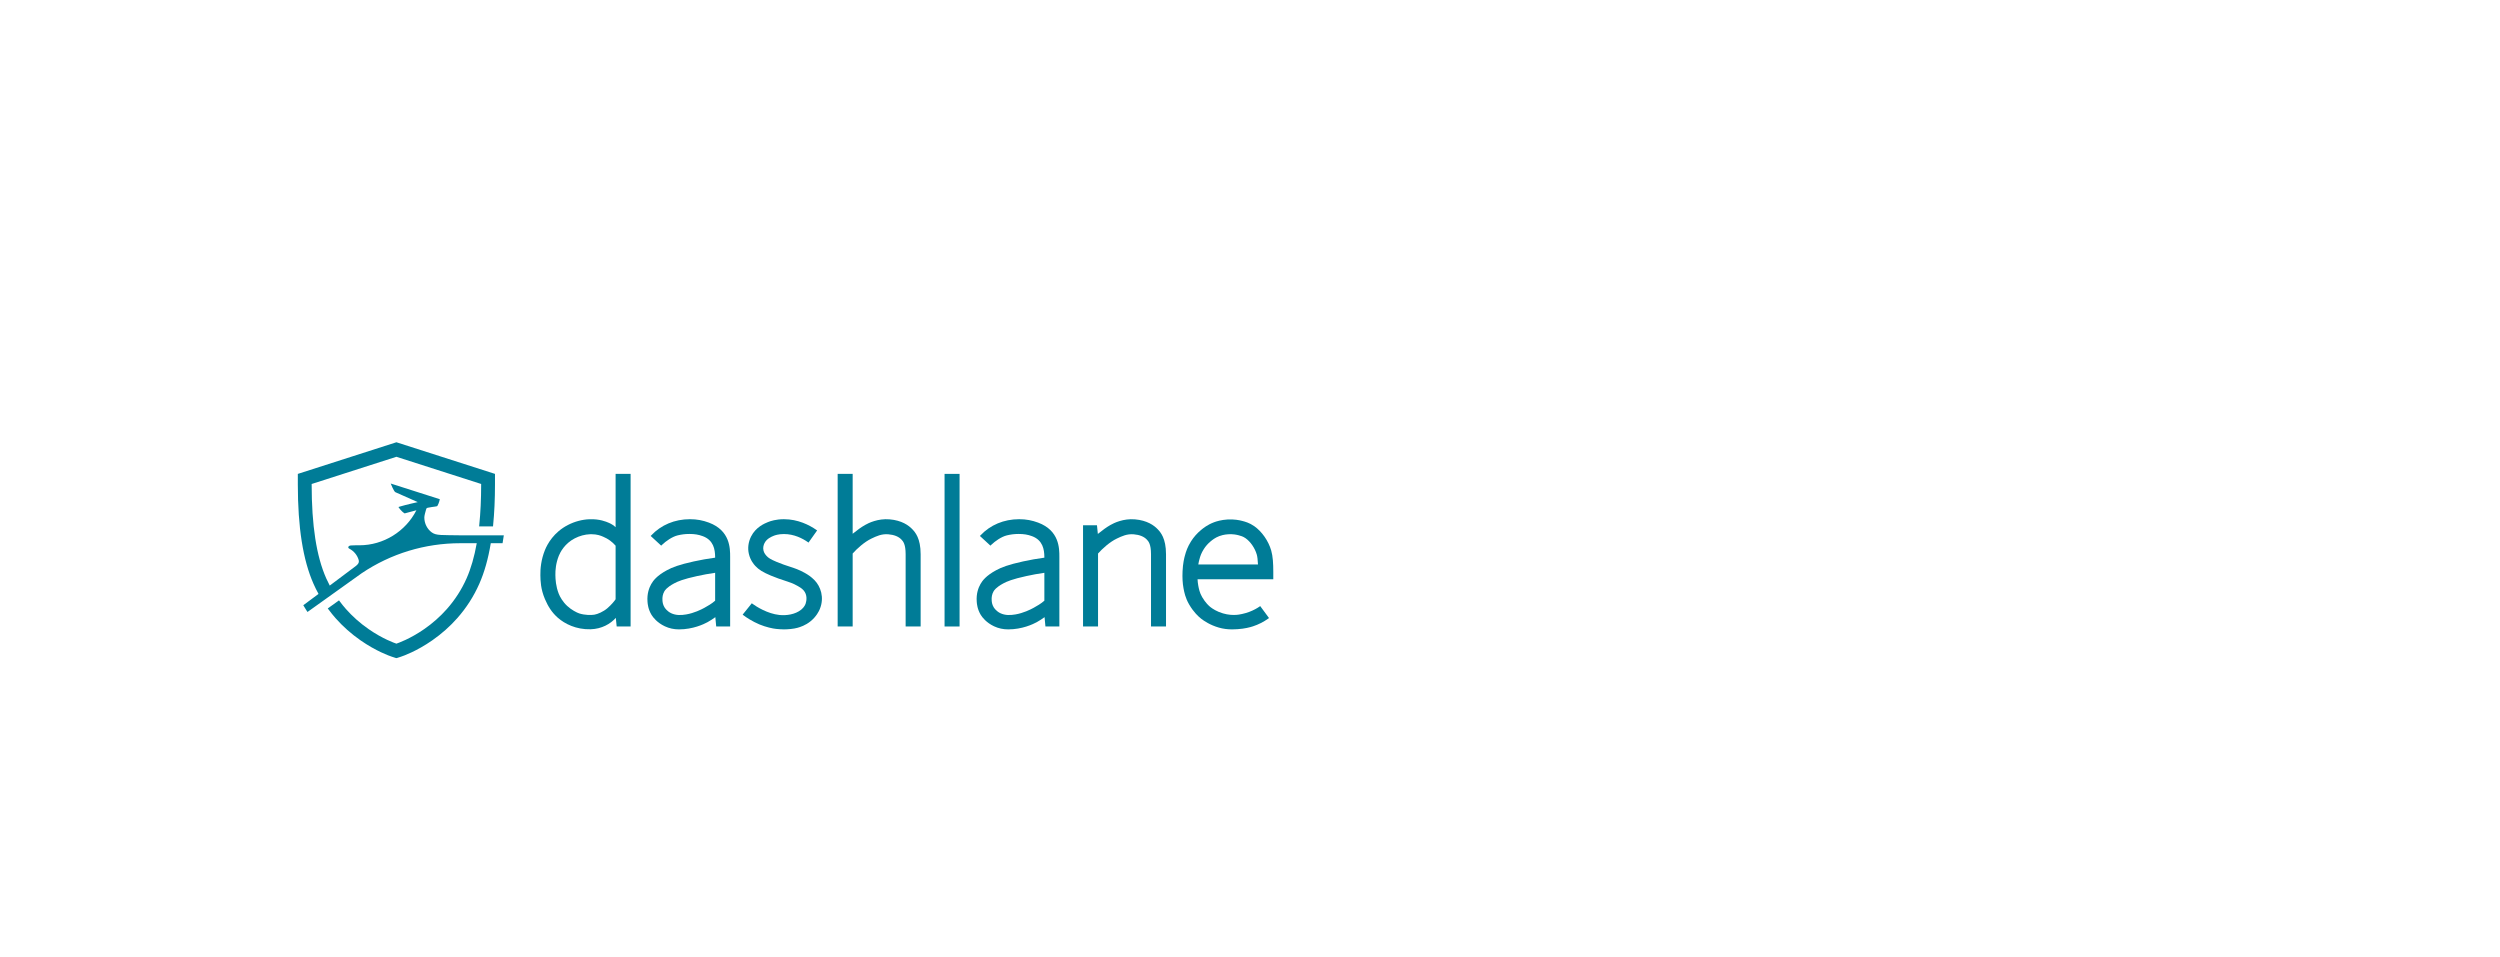
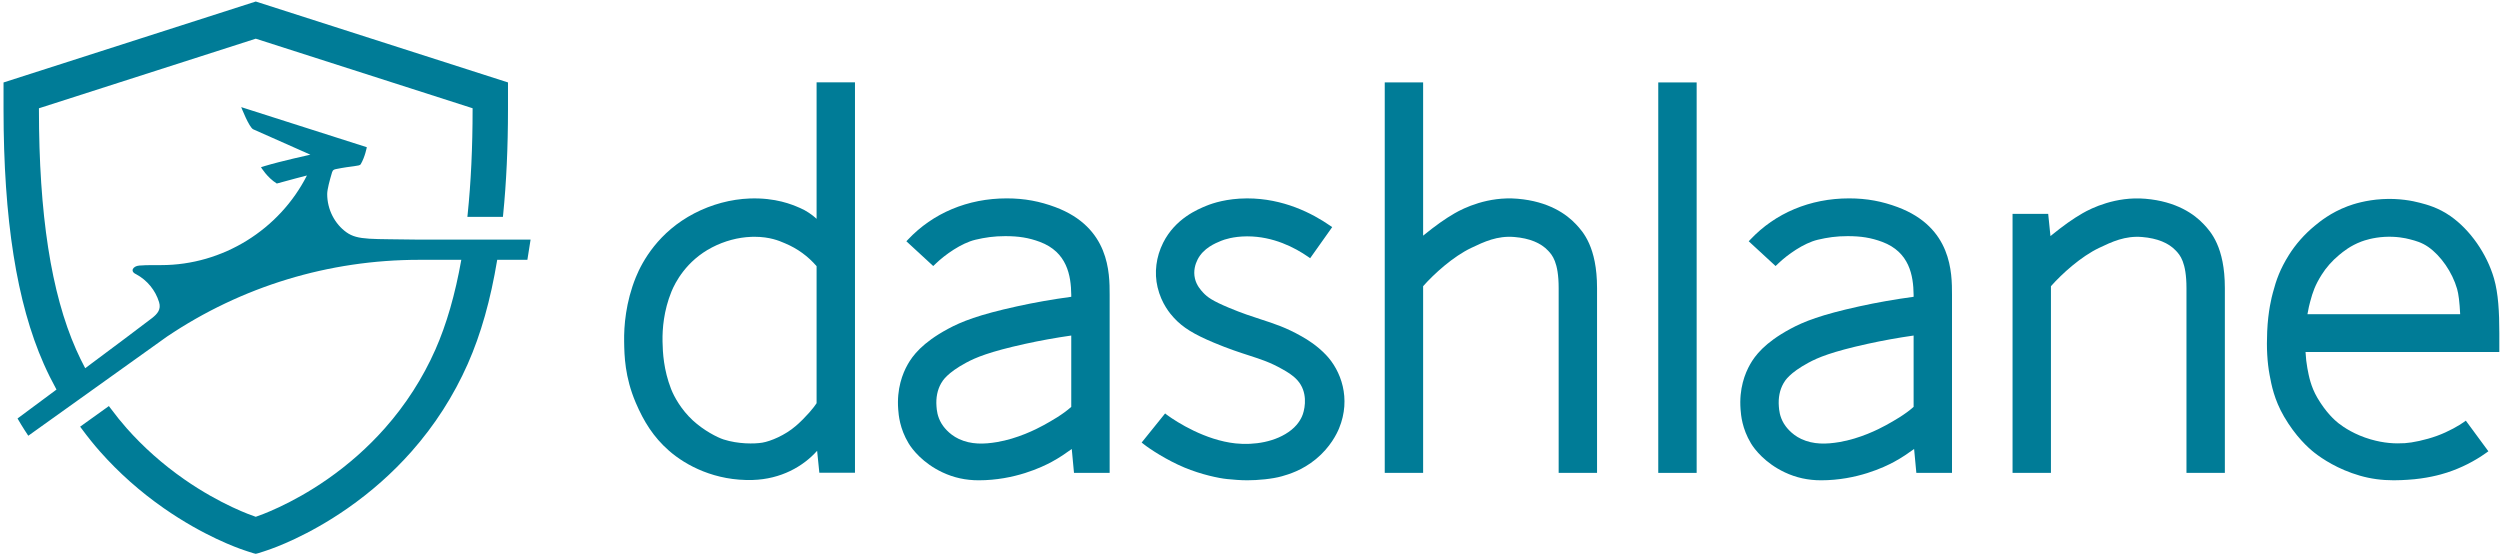
- <svg xmlns="http://www.w3.org/2000/svg" version="1.1" id="svg3713" xml:space="preserve" width="1737.267" height="664.869" viewBox="0 0 1737.267 664.869">
-   <defs id="defs3717">
-     <clipPath clipPathUnits="userSpaceOnUse" id="clipPath3729">
-       <path d="M 0,498.652 H 1302.948 V 0 H 0 Z" id="path3727" />
-     </clipPath>
-   </defs>
-   <g id="g3721" transform="matrix(1.333333,0,0,-1.333333,0,664.8693)">
-     <g id="g3723" transform="matrix(0.5127294,0,0,0.5127294,75.63434,75.8464)">
-       <g id="g3725" clip-path="url(#clipPath3729)">
-         <g id="g3731" transform="translate(291.4494,283.3876)">
-           <path d="m 0,0 c -4.58,3.272 -7.643,8.978 -7.643,15.193 0,1.869 1.02,5.528 1.711,7.887 0.343,1.169 0.411,1.753 1.737,2.024 6.468,1.313 9.302,1.109 9.836,1.883 1.75,2.919 2.453,6.812 2.453,6.812 L -41.804,49.73 c 0,0 3.14,-8.108 4.789,-8.822 L -14.33,30.835 c 0,0 -11.665,-2.557 -18.096,-4.502 l -1.522,-0.475 c 0,0 2.476,-4.151 6.291,-6.487 4.215,1.206 11.962,3.197 11.962,3.197 -10.943,-21.531 -33.445,-35.605 -57.904,-35.605 -1.124,0 -5.791,0.062 -8.721,-0.182 -2.538,-0.217 -3.763,-2.314 -1.27,-3.42 4.467,-2.4 7.703,-6.41 9.148,-11.101 0.91,-2.916 -0.689,-4.671 -2.695,-6.27 -4.395,-3.389 -15.612,-11.773 -26.649,-19.991 -1.296,2.449 -2.506,4.923 -3.6,7.397 -9.947,22.488 -14.782,53.726 -14.782,95.498 v 0.372 l 86.149,27.65 86.144,-27.636 v -0.386 c 0,-15.152 -0.66,-29.169 -1.96,-41.663 L 48.049,6.128 h 14.119 l 0.091,0.9 c 1.278,12.725 1.926,26.81 1.926,41.865 V 59.536 L -36.019,91.682 -136.229,59.521 V 48.893 c 0,-43.768 5.229,-76.865 15.985,-101.185 1.52,-3.434 3.216,-6.85 5.051,-10.193 -8.759,-6.508 -15.477,-11.485 -15.477,-11.485 2.003,-3.496 4.272,-6.861 4.272,-6.861 l 55.087,39.379 c 29.661,19.964 64.313,30.515 100.219,30.515 H 45.636 C 43.213,-24.632 39.759,-36.617 35.342,-46.604 30.315,-57.968 23.569,-68.469 15.292,-77.816 8.612,-85.365 0.908,-92.2 -7.608,-98.134 c -14.48,-10.091 -26.921,-14.391 -28.311,-14.856 l -0.102,-0.035 -0.266,0.092 c -1.355,0.451 -13.662,4.694 -28.193,14.827 -8.508,5.932 -16.205,12.766 -22.877,20.311 -2.108,2.383 -4.212,4.99 -6.429,7.973 l -0.587,0.789 -11.424,-8.191 0.604,-0.816 c 2.515,-3.393 4.904,-6.36 7.304,-9.071 7.413,-8.38 15.948,-15.96 25.368,-22.529 15.817,-11.027 29.26,-15.791 31.781,-16.629 0.106,-0.037 2.6,-0.903 3.849,-1.252 0.323,-0.091 0.652,-0.165 0.652,-0.165 l 0.212,-0.046 0.214,0.045 c 0,0 0.347,0.074 0.674,0.166 1.247,0.35 3.741,1.218 3.833,1.25 2.525,0.839 15.922,5.583 31.736,16.603 9.432,6.571 17.975,14.152 25.392,22.532 9.237,10.434 16.766,22.157 22.378,34.844 5.214,11.788 9.053,25.353 11.704,41.355 h 11.982 c 0.475,3.019 1.271,8.025 1.271,8.025 H 28.908 C 10.042,-2.555 4.581,-3.272 0,0" style="fill:#007c97;fill-opacity:1;fill-rule:nonzero;stroke:none" id="path3733" />
-         </g>
-         <path d="m 812.619,187.802 h 15.252 v 155.123 h -15.252 z" style="fill:#007c97;fill-opacity:1;fill-rule:nonzero;stroke:none" id="path3735" />
-         <g id="g3737" transform="translate(671.0568,241.975)">
-           <path d="m 0,0 -0.19,0.107 c -6.139,3.482 -10.729,4.969 -16.066,6.698 -3.535,1.147 -7.542,2.447 -12.748,4.628 -6.482,2.717 -8.54,4.161 -10.257,6.027 -0.906,0.987 -2.594,2.824 -3.242,5.557 -0.73,3.074 0.155,5.794 1.026,7.533 2.29,4.578 7.069,6.531 9.367,7.47 1.278,0.525 4.833,1.751 10.215,1.778 h 0.203 c 10.28,0 18.803,-4.411 24.142,-8.112 l 0.816,-0.566 8.753,12.349 -0.815,0.566 C 4.067,48.982 -7.432,54.88 -21.689,54.88 l -0.283,-0.002 c -7.799,-0.041 -13.357,-1.851 -15.974,-2.925 -3.383,-1.383 -12.369,-5.056 -17.201,-14.713 -2.798,-5.591 -3.582,-11.866 -2.206,-17.669 1.552,-6.539 5.057,-10.58 6.494,-12.144 3.572,-3.884 7.964,-6.552 15.902,-9.878 5.812,-2.438 10.147,-3.842 13.971,-5.081 4.892,-1.586 8.427,-2.731 13.214,-5.446 l 0.21,-0.118 c 1.545,-0.875 3.893,-2.184 5.759,-4.266 4.111,-4.586 3.111,-10.669 2.175,-13.47 -0.279,-0.835 -1.386,-3.721 -4.571,-6.27 -6.066,-4.856 -14.968,-6.127 -22.191,-5.356 -12,1.281 -23.211,8.385 -27.191,11.291 l -0.778,0.615 -9.319,-11.563 0.777,-0.616 c 2.574,-2.039 9.169,-6.363 16.23,-9.321 6.656,-2.788 13.771,-4.265 16.9,-4.565 2.417,-0.233 5.158,-0.497 8.1,-0.497 4.076,0 9.962,0.523 13.716,1.602 2.609,0.749 8.038,2.31 13.517,6.822 5.717,4.707 8.328,10.113 9.194,12.222 4.885,11.895 0.719,22.979 -5.217,29.189 C 5.919,-3.492 2.101,-1.188 0,0" style="fill:#007c97;fill-opacity:1;fill-rule:nonzero;stroke:none" id="path3739" />
-         </g>
-         <g id="g3741" transform="translate(756.7258,296.7162)">
-           <path d="m 0,0 h 0.001 c -11.795,1.006 -21.398,-3.7 -24.984,-5.77 -3.83,-2.212 -7.553,-4.848 -12.539,-8.897 v 60.876 h -15.25 v -155.123 h 15.25 v 74.174 c 4.376,4.942 11.912,11.784 19.166,15.233 5.047,2.402 10.271,4.888 17.118,4.306 5.982,-0.504 10.489,-2.34 13.397,-5.457 1.557,-1.671 4.164,-4.468 4.164,-14.81 v -73.446 h 15.251 v 73.446 c 0,16.351 -5.626,22.386 -8.33,25.287 C 19.447,-6.11 12.333,-1.04 0,0" style="fill:#007c97;fill-opacity:1;fill-rule:nonzero;stroke:none" id="path3743" />
-         </g>
-         <g id="g3745" transform="translate(1006.146,296.7075)">
-           <path d="m 0,0 c -11.782,1.003 -21.397,-3.7 -24.984,-5.771 -3.881,-2.241 -7.651,-4.916 -12.732,-9.053 l -0.899,8.83 h -14.159 v -102.911 h 15.252 v 74.165 c 4.375,4.941 11.909,11.783 19.162,15.232 5.048,2.402 10.27,4.888 17.121,4.307 5.982,-0.505 10.489,-2.34 13.395,-5.457 1.558,-1.67 4.165,-4.466 4.165,-14.81 v -73.437 h 15.251 v 73.437 c 0,16.351 -5.626,22.386 -8.33,25.286 C 19.446,-6.111 12.331,-1.041 0,0" style="fill:#007c97;fill-opacity:1;fill-rule:nonzero;stroke:none" id="path3747" />
-         </g>
-         <g id="g3749" transform="translate(1070.535,250.8495)">
-           <path d="m 0,0 c 0.393,2.391 0.819,3.992 1.016,4.728 l 0.065,0.241 c 1.026,3.905 2.007,6.625 4.521,10.651 1.805,2.89 4.23,5.631 7.013,7.929 1.66,1.368 4.438,3.658 8.794,5.304 1.244,0.473 4.631,1.602 9.192,1.867 4.62,0.26 8.228,-0.475 9.965,-0.935 l 0.422,-0.111 c 1.861,-0.483 4.408,-1.144 7.01,-2.961 5.053,-3.531 9.55,-10.075 11.455,-16.671 C 60.023,8.066 60.444,4.792 60.671,0 Z m 76.226,-7.512 c 0,8.276 -0.401,15.769 -2.104,21.667 -2.841,9.831 -9.471,19.339 -17.304,24.814 -4.852,3.39 -9.46,4.589 -11.937,5.233 l -0.36,0.093 c -2.647,0.703 -8.09,1.821 -14.813,1.422 C 23.264,45.344 18.313,43.778 15.938,42.878 9.214,40.338 4.899,36.779 2.826,35.069 -1.202,31.747 -4.734,27.743 -7.39,23.492 c -3.476,-5.571 -5.005,-9.847 -6.345,-14.945 -0.47,-1.763 -1.901,-7.128 -2.266,-15.481 -0.288,-6.556 0.027,-12.194 0.968,-17.233 0.723,-3.896 1.818,-9.783 5.729,-16.505 4.581,-7.868 9.598,-12.423 12.182,-14.439 2.93,-2.286 9.157,-6.5 17.952,-9.041 4.282,-1.236 8.688,-1.837 13.465,-1.837 2.116,0 3.978,0.113 5.474,0.203 7.39,0.44 13.051,2.002 15.769,2.894 5.582,1.834 10.809,4.476 15.534,7.853 l 0.807,0.576 -8.957,12.162 -0.807,-0.576 c -1.749,-1.251 -5.957,-3.757 -10.681,-5.466 -4.62,-1.671 -9.827,-2.723 -12.729,-2.896 -3.906,-0.234 -8.198,-0.05 -13.585,1.507 -6.312,1.82 -10.711,4.789 -12.769,6.396 -1.392,1.087 -4.997,4.253 -8.423,10.137 -2.607,4.482 -3.359,8.508 -3.961,11.743 -0.371,1.998 -0.612,4.111 -0.731,6.432 h 76.99 z" style="fill:#007c97;fill-opacity:1;fill-rule:nonzero;stroke:none" id="path3751" />
-         </g>
-         <g id="g3753" transform="translate(579.4118,214.0273)">
-           <path d="m 0,0 c -3.396,-3.041 -7.755,-5.5 -11.005,-7.292 -3.052,-1.682 -10.334,-5.312 -18.459,-6.687 -5.195,-0.879 -10.35,-1.039 -15.194,1.236 -4.159,1.955 -6.327,5.181 -6.892,6.123 -1.691,2.812 -1.887,5.401 -1.992,6.793 -0.269,3.479 0.353,6.573 1.847,9.195 0.572,1.006 2.316,4.066 9.915,8.174 3.767,2.038 9.213,4.355 23.444,7.489 5.933,1.307 12.095,2.421 18.336,3.312 z m -6.333,79.362 -10e-4,0.001 c -6.161,2.295 -12.174,3.47 -19.296,3.47 -15.586,0 -29.354,-5.907 -39.192,-16.318 l -0.685,-0.725 10.668,-9.832 1.125,1.063 c 3.5,3.375 10.032,8.045 15.625,9.375 3.813,0.906 7.404,1.437 11.875,1.437 5.296,0 9.302,-0.624 13.75,-2.281 C -1.632,61.5 -0.089,52.146 0,44.528 v -0.795 c -7.401,-0.996 -14.669,-2.276 -21.616,-3.808 -15.168,-3.339 -21.93,-5.999 -27.418,-8.967 -10.255,-5.544 -13.994,-10.669 -15.915,-14.041 -2.081,-3.652 -4.431,-9.723 -3.802,-17.912 0.174,-2.269 0.581,-7.583 4.128,-13.482 1.444,-2.403 5.647,-7.867 13.477,-11.547 4.5,-2.114 9.204,-3.143 14.38,-3.143 14.24,0 25.177,5.25 28.99,7.313 3.177,1.719 5.625,3.437 7.974,5.121 l 0.887,-9.493 h 14.167 v 70.754 c 0,8.684 0,26.755 -21.585,34.834" style="fill:#007c97;fill-opacity:1;fill-rule:nonzero;stroke:none" id="path3755" />
-         </g>
-         <g id="g3757" transform="translate(478.2345,215.4858)">
-           <path d="m 0,0 c -0.971,-1.568 -4.169,-5.51 -8.287,-9.063 -4.267,-3.682 -9.958,-6.047 -13.25,-6.604 -3.165,-0.535 -9.638,-0.592 -15.406,1.261 -2.484,0.798 -7.885,3.557 -12.25,7.594 -4.562,4.218 -7.406,9.343 -8.62,12.464 -2.958,7.608 -3.318,14.495 -3.39,18.778 l -0.005,0.298 c -0.083,4.76 0.464,12.024 3.541,19.598 1.429,3.513 5.86,12.258 16.144,17.58 4.903,2.539 10.274,3.986 15.533,4.184 0.459,0.018 0.905,0.026 1.34,0.026 6.086,0 9.837,-1.62 11.725,-2.435 l 0.547,-0.232 C -7.601,61.438 -3.438,58.409 0,54.446 Z m 0,73.25 c -1.724,1.625 -4.248,3.322 -6.453,4.25 l -0.432,0.187 c -2.786,1.201 -9.307,4.013 -19.682,3.646 -7.488,-0.285 -15.084,-2.318 -21.968,-5.881 -14.261,-7.381 -20.696,-19.073 -23.263,-25.385 -4.047,-9.969 -4.768,-19.426 -4.66,-25.604 l 0.005,-0.293 c 0.087,-5.137 0.233,-13.734 4.615,-23.99 3.199,-7.482 7.028,-13.626 13.135,-19 6.833,-6.013 18.504,-12.122 33.333,-11.68 11.167,0.333 20,5.333 25.582,11.593 l 0.88,-8.729 H 15.25 V 127.488 H 0 Z" style="fill:#007c97;fill-opacity:1;fill-rule:nonzero;stroke:none" id="path3759" />
-         </g>
-         <g id="g3761" transform="translate(914.0651,214.0273)">
-           <path d="m 0,0 c -3.396,-3.041 -7.756,-5.5 -11.006,-7.292 -3.051,-1.682 -10.333,-5.312 -18.458,-6.687 -5.195,-0.879 -10.35,-1.039 -15.194,1.236 -4.159,1.955 -6.327,5.181 -6.892,6.123 -1.691,2.812 -1.887,5.401 -1.992,6.793 -0.269,3.479 0.353,6.573 1.847,9.195 0.572,1.006 2.316,4.066 9.915,8.174 3.767,2.038 9.213,4.355 23.444,7.489 5.933,1.307 12.095,2.421 18.336,3.312 z m -6.333,79.362 -10e-4,0.001 c -6.161,2.295 -12.174,3.47 -19.297,3.47 -15.585,0 -29.353,-5.907 -39.191,-16.318 l -0.686,-0.725 10.669,-9.832 1.125,1.063 c 3.5,3.375 10.032,8.045 15.625,9.375 3.813,0.906 7.404,1.437 11.875,1.437 5.296,0 9.302,-0.624 13.75,-2.281 C -1.633,61.5 -0.089,52.146 0,44.528 V 43.733 C -7.401,42.737 -14.669,41.457 -21.616,39.925 -36.784,36.586 -43.547,33.926 -49.034,30.958 -59.289,25.414 -63.028,20.289 -64.949,16.917 -67.03,13.265 -69.38,7.194 -68.751,-0.995 c 0.174,-2.269 0.581,-7.583 4.128,-13.482 1.444,-2.403 5.647,-7.867 13.477,-11.547 4.5,-2.114 9.204,-3.143 14.38,-3.143 14.24,0 25.177,5.25 28.99,7.313 3.177,1.719 5.625,3.437 7.973,5.121 l 0.888,-9.493 h 14.166 v 70.754 c 0,8.684 0,26.755 -21.584,34.834" style="fill:#007c97;fill-opacity:1;fill-rule:nonzero;stroke:none" id="path3763" />
-         </g>
-       </g>
-     </g>
+ <svg xmlns="http://www.w3.org/2000/svg" width="679" height="151" viewBox="0 0 679 151">
+   <g fill="#007C97" transform="matrix(1 0 0 -1 .126 150.861)">
+     <path d="M93.659,87.506 C90.527,89.743 88.434,93.644 88.434,97.892 C88.434,99.17 89.131,101.671 89.603,103.284 C89.838,104.083 89.884,104.483 90.791,104.668 C95.212,105.566 97.15,105.426 97.515,105.955 C98.711,107.951 99.192,110.612 99.192,110.612 L65.08,121.503 C65.08,121.503 67.226,115.96 68.354,115.472 L83.862,108.586 C83.862,108.586 75.887,106.838 71.491,105.508 L70.45,105.183 C70.45,105.183 72.143,102.346 74.751,100.749 C77.633,101.573 82.929,102.934 82.929,102.934 C75.448,88.215 60.065,78.593 43.343,78.593 C42.575,78.593 39.384,78.636 37.381,78.469 C35.646,78.32 34.809,76.887 36.513,76.131 C39.567,74.49 41.779,71.749 42.767,68.542 C43.389,66.548 42.296,65.348 40.925,64.255 C37.92,61.938 30.252,56.207 22.706,50.589 C21.82,52.263 20.993,53.954 20.245,55.645 C13.445,71.019 10.14,92.375 10.14,120.932 L10.14,121.186 L69.035,140.089 L127.926,121.196 L127.926,120.932 C127.926,110.573 127.475,100.991 126.586,92.449 L126.507,91.695 L136.159,91.695 L136.221,92.31 C137.095,101.01 137.538,110.639 137.538,120.931 L137.538,128.207 L69.035,150.183 L0.527,128.197 L0.527,120.931 C0.527,91.009 4.102,68.383 11.455,51.757 C12.494,49.409 13.654,47.074 14.908,44.789 C8.92,40.339 4.327,36.937 4.327,36.937 C5.697,34.547 7.248,32.247 7.248,32.247 L44.908,59.168 C65.185,72.816 88.874,80.029 113.421,80.029 L124.857,80.029 C123.201,70.666 120.839,62.473 117.82,55.645 C114.383,47.877 109.771,40.698 104.113,34.308 C99.546,29.147 94.279,24.474 88.457,20.418 C78.558,13.519 70.053,10.579 69.103,10.261 L69.033,10.237 L68.851,10.3 C67.925,10.609 59.511,13.509 49.578,20.437 C43.761,24.492 38.499,29.164 33.938,34.322 C32.497,35.951 31.058,37.733 29.543,39.773 L29.141,40.312 L21.332,34.712 L21.745,34.155 C23.464,31.835 25.097,29.807 26.738,27.953 C31.806,22.224 37.64,17.042 44.08,12.552 C54.893,5.013 64.084,1.756 65.807,1.183 C65.88,1.158 67.585,0.566 68.438,0.327 C68.659,0.265 68.884,0.215 68.884,0.215 L69.029,0.183 L69.175,0.214 C69.175,0.214 69.413,0.265 69.636,0.327 C70.489,0.567 72.194,1.16 72.257,1.182 C73.983,1.756 83.141,4.999 93.953,12.532 C100.401,17.025 106.241,22.207 111.311,27.936 C117.626,35.069 122.773,43.084 126.61,51.757 C130.174,59.816 132.799,69.089 134.611,80.029 L142.803,80.029 C143.127,82.093 143.672,85.515 143.672,85.515 L113.421,85.515 C100.524,85.759 96.79,85.269 93.659,87.506" transform="translate(.307 .265)" />
+     <polygon points="450.258 22.425 460.685 22.425 460.685 128.473 450.258 128.473" />
+     <path d="M43.753,39.651 L43.623,39.724 C39.426,42.105 36.288,43.121 32.64,44.303 C30.223,45.087 27.484,45.976 23.925,47.467 C19.493,49.325 18.086,50.312 16.913,51.587 C16.293,52.262 15.139,53.518 14.696,55.386 C14.197,57.488 14.802,59.347 15.398,60.536 C16.963,63.666 20.23,65.001 21.801,65.643 C22.675,66.002 25.105,66.84 28.785,66.859 L28.923,66.859 C35.951,66.859 41.778,63.843 45.428,61.313 L45.986,60.926 L51.97,69.368 L51.412,69.755 C46.533,73.137 38.672,77.169 28.925,77.169 L28.732,77.168 C23.4,77.14 19.601,75.902 17.812,75.168 C15.499,74.223 9.356,71.712 6.052,65.11 C4.139,61.288 3.603,56.998 4.544,53.031 C5.605,48.56 8.001,45.798 8.984,44.728 C11.426,42.073 14.428,40.249 19.855,37.975 C23.828,36.309 26.792,35.349 29.406,34.502 C32.75,33.418 35.167,32.635 38.44,30.779 L38.583,30.698 C39.639,30.1 41.245,29.205 42.52,27.782 C45.331,24.647 44.647,20.488 44.007,18.573 C43.816,18.002 43.06,16.029 40.882,14.287 C36.735,10.967 30.65,10.098 25.712,10.625 C17.508,11.501 9.844,16.357 7.123,18.344 L6.591,18.765 L0.22,10.86 L0.751,10.438 C2.511,9.045 7.02,6.088 11.847,4.066 C16.397,2.16 21.261,1.151 23.4,0.945 C25.053,0.786 26.926,0.606 28.938,0.606 C31.724,0.606 35.748,0.963 38.315,1.701 C40.098,2.213 43.81,3.28 47.555,6.365 C51.464,9.583 53.249,13.278 53.841,14.72 C57.18,22.852 54.332,30.429 50.274,34.675 C47.799,37.264 45.189,38.839 43.753,39.651" transform="translate(309.727 19.808)" />
+     <path d="M36.233,74.517 L36.234,74.517 C28.17,75.204 21.605,71.987 19.154,70.572 C16.535,69.06 13.99,67.258 10.581,64.49 L10.581,106.107 L0.156,106.107 L0.156,0.059 L10.581,0.059 L10.581,50.767 C13.573,54.146 18.725,58.823 23.684,61.181 C27.134,62.823 30.706,64.523 35.387,64.125 C39.476,63.78 42.557,62.525 44.545,60.394 C45.61,59.252 47.392,57.34 47.392,50.269 L47.392,0.059 L57.818,0.059 L57.818,50.269 C57.818,61.448 53.972,65.573 52.123,67.557 C49.528,70.34 44.664,73.806 36.233,74.517" transform="translate(375.814 22.366)" />
+     <path d="M36.233,74.517 C28.178,75.202 21.605,71.987 19.153,70.571 C16.5,69.039 13.922,67.211 10.449,64.382 L9.834,70.419 L0.155,70.419 L0.155,0.065 L10.581,0.065 L10.581,50.767 C13.572,54.145 18.723,58.822 23.681,61.18 C27.132,62.822 30.702,64.522 35.386,64.125 C39.475,63.779 42.557,62.525 44.543,60.394 C45.608,59.252 47.391,57.341 47.391,50.269 L47.391,0.065 L57.817,0.065 L57.817,50.269 C57.817,61.448 53.971,65.573 52.122,67.556 C49.527,70.339 44.663,73.805 36.233,74.517" transform="translate(546.328 22.36)" />
+     <path d="M11.622,45.12 C11.891,46.755 12.182,47.849 12.316,48.352 L12.361,48.517 C13.062,51.187 13.733,53.046 15.452,55.799 C16.686,57.774 18.343,59.648 20.246,61.219 C21.381,62.154 23.28,63.72 26.258,64.845 C27.108,65.169 29.424,65.94 32.542,66.122 C35.7,66.299 38.167,65.797 39.354,65.482 L39.643,65.406 C40.915,65.076 42.656,64.624 44.435,63.382 C47.89,60.968 50.964,56.495 52.266,51.985 C52.656,50.634 52.944,48.396 53.099,45.12 L11.622,45.12 Z M63.733,39.985 C63.733,45.642 63.459,50.765 62.295,54.797 C60.352,61.518 55.82,68.018 50.465,71.761 C47.148,74.078 43.998,74.898 42.304,75.338 L42.058,75.402 C40.249,75.883 36.528,76.647 31.931,76.374 C27.526,76.119 24.141,75.049 22.518,74.433 C17.921,72.697 14.971,70.264 13.554,69.095 C10.8,66.824 8.386,64.086 6.57,61.18 C4.193,57.372 3.148,54.448 2.232,50.963 C1.911,49.758 0.932,46.09 0.683,40.38 C0.486,35.898 0.701,32.044 1.345,28.599 C1.839,25.935 2.588,21.911 5.261,17.315 C8.393,11.936 11.823,8.822 13.589,7.444 C15.592,5.881 19.849,3 25.862,1.263 C28.789,0.418 31.802,0.008 35.067,0.008 C36.514,0.008 37.787,0.085 38.81,0.146 C43.862,0.447 47.732,1.515 49.59,2.125 C53.406,3.379 56.979,5.185 60.209,7.493 L60.761,7.887 L54.638,16.202 L54.086,15.808 C52.89,14.953 50.014,13.239 46.784,12.071 C43.626,10.929 40.066,10.209 38.082,10.091 C35.412,9.931 32.478,10.057 28.795,11.121 C24.48,12.366 21.472,14.395 20.065,15.494 C19.114,16.237 16.649,18.402 14.307,22.424 C12.525,25.488 12.011,28.24 11.599,30.452 C11.346,31.818 11.181,33.262 11.1,34.849 L63.733,34.849 L63.733,39.985 Z" transform="translate(614.957 20.406)" />
+     <path d="M47.171,20.509 C44.849,18.43 41.869,16.749 39.648,15.524 C37.561,14.374 32.583,11.893 27.028,10.953 C23.477,10.352 19.953,10.242 16.641,11.798 C13.798,13.134 12.316,15.339 11.93,15.983 C10.773,17.906 10.639,19.676 10.568,20.627 C10.384,23.006 10.809,25.121 11.83,26.914 C12.221,27.601 13.414,29.693 18.609,32.502 C21.184,33.895 24.907,35.479 34.636,37.621 C38.692,38.515 42.905,39.276 47.171,39.886 L47.171,20.509 Z M42.842,74.764 L42.841,74.765 C38.629,76.334 34.518,77.137 29.649,77.137 C18.994,77.137 9.582,73.099 2.856,65.981 L2.388,65.486 L9.681,58.764 L10.45,59.491 C12.843,61.798 17.308,64.991 21.132,65.9 C23.739,66.519 26.194,66.882 29.25,66.882 C32.871,66.882 35.609,66.456 38.65,65.323 C46.055,62.553 47.11,56.158 47.171,50.95 L47.171,50.407 C42.111,49.726 37.143,48.851 32.394,47.803 C22.024,45.521 17.401,43.702 13.65,41.673 C6.639,37.883 4.083,34.38 2.769,32.074 C1.347,29.578 -0.26,25.427 0.17,19.829 C0.289,18.278 0.567,14.645 2.992,10.612 C3.979,8.969 6.853,5.234 12.206,2.718 C15.282,1.273 18.498,0.569 22.036,0.569 C31.771,0.569 39.248,4.159 41.855,5.569 C44.027,6.744 45.701,7.919 47.306,9.07 L47.913,2.58 L57.598,2.58 L57.598,50.95 C57.598,56.887 57.598,69.241 42.842,74.764 L42.842,74.764 Z" transform="translate(243.657 19.844)" />
+     <path d="M52.64,21.193 C51.976,20.121 49.79,17.426 46.975,14.997 C44.058,12.48 40.167,10.863 37.917,10.482 C35.753,10.116 31.328,10.078 27.385,11.344 C25.686,11.89 21.994,13.776 19.01,16.536 C15.891,19.419 13.947,22.923 13.117,25.057 C11.095,30.258 10.849,34.966 10.799,37.894 L10.796,38.098 C10.739,41.352 11.113,46.318 13.217,51.496 C14.194,53.897 17.223,59.876 24.253,63.514 C27.605,65.25 31.277,66.239 34.872,66.375 C35.186,66.387 35.491,66.392 35.789,66.392 C39.949,66.392 42.513,65.285 43.804,64.728 L44.178,64.569 C47.444,63.194 50.29,61.123 52.64,58.414 L52.64,21.193 Z M52.64,71.269 C51.462,72.38 49.736,73.54 48.229,74.175 L47.933,74.303 C46.029,75.124 41.571,77.046 34.478,76.795 C29.359,76.6 24.166,75.211 19.46,72.775 C9.71,67.729 5.311,59.736 3.556,55.421 C0.79,48.605 0.297,42.14 0.371,37.917 L0.374,37.716 C0.433,34.205 0.533,28.327 3.529,21.316 C5.716,16.201 8.334,12.001 12.509,8.327 C17.18,4.216 25.159,0.04 35.296,0.342 C42.93,0.569 48.969,3.988 52.785,8.267 L53.387,2.3 L63.066,2.3 L63.066,108.349 L52.64,108.349 L52.64,71.269 Z" transform="translate(169.02 20.158)" />
+     <path d="M47.171,20.509 C44.849,18.43 41.869,16.749 39.647,15.524 C37.561,14.374 32.583,11.893 27.028,10.953 C23.477,10.352 19.953,10.242 16.641,11.798 C13.798,13.134 12.316,15.339 11.93,15.983 C10.773,17.906 10.639,19.676 10.568,20.627 C10.384,23.006 10.809,25.121 11.83,26.914 C12.221,27.601 13.414,29.693 18.609,32.502 C21.184,33.895 24.907,35.479 34.636,37.621 C38.692,38.515 42.905,39.276 47.171,39.886 L47.171,20.509 Z M42.842,74.764 L42.841,74.765 C38.629,76.334 34.518,77.137 29.649,77.137 C18.994,77.137 9.582,73.099 2.856,65.981 L2.387,65.486 L9.681,58.764 L10.45,59.491 C12.843,61.798 17.308,64.991 21.132,65.9 C23.739,66.519 26.194,66.882 29.25,66.882 C32.871,66.882 35.609,66.456 38.65,65.323 C46.055,62.553 47.11,56.158 47.171,50.95 L47.171,50.407 C42.111,49.726 37.143,48.851 32.394,47.803 C22.024,45.521 17.401,43.702 13.65,41.673 C6.639,37.883 4.083,34.38 2.769,32.074 C1.347,29.578 -0.26,25.427 0.17,19.829 C0.289,18.278 0.567,14.645 2.992,10.612 C3.979,8.969 6.853,5.234 12.206,2.718 C15.282,1.273 18.498,0.569 22.036,0.569 C31.771,0.569 39.248,4.159 41.855,5.569 C44.027,6.744 45.701,7.919 47.306,9.07 L47.913,2.58 L57.597,2.58 L57.597,50.95 C57.597,56.887 57.597,69.241 42.842,74.764 L42.842,74.764 Z" transform="translate(472.44 19.844)" />
  </g>
</svg>
